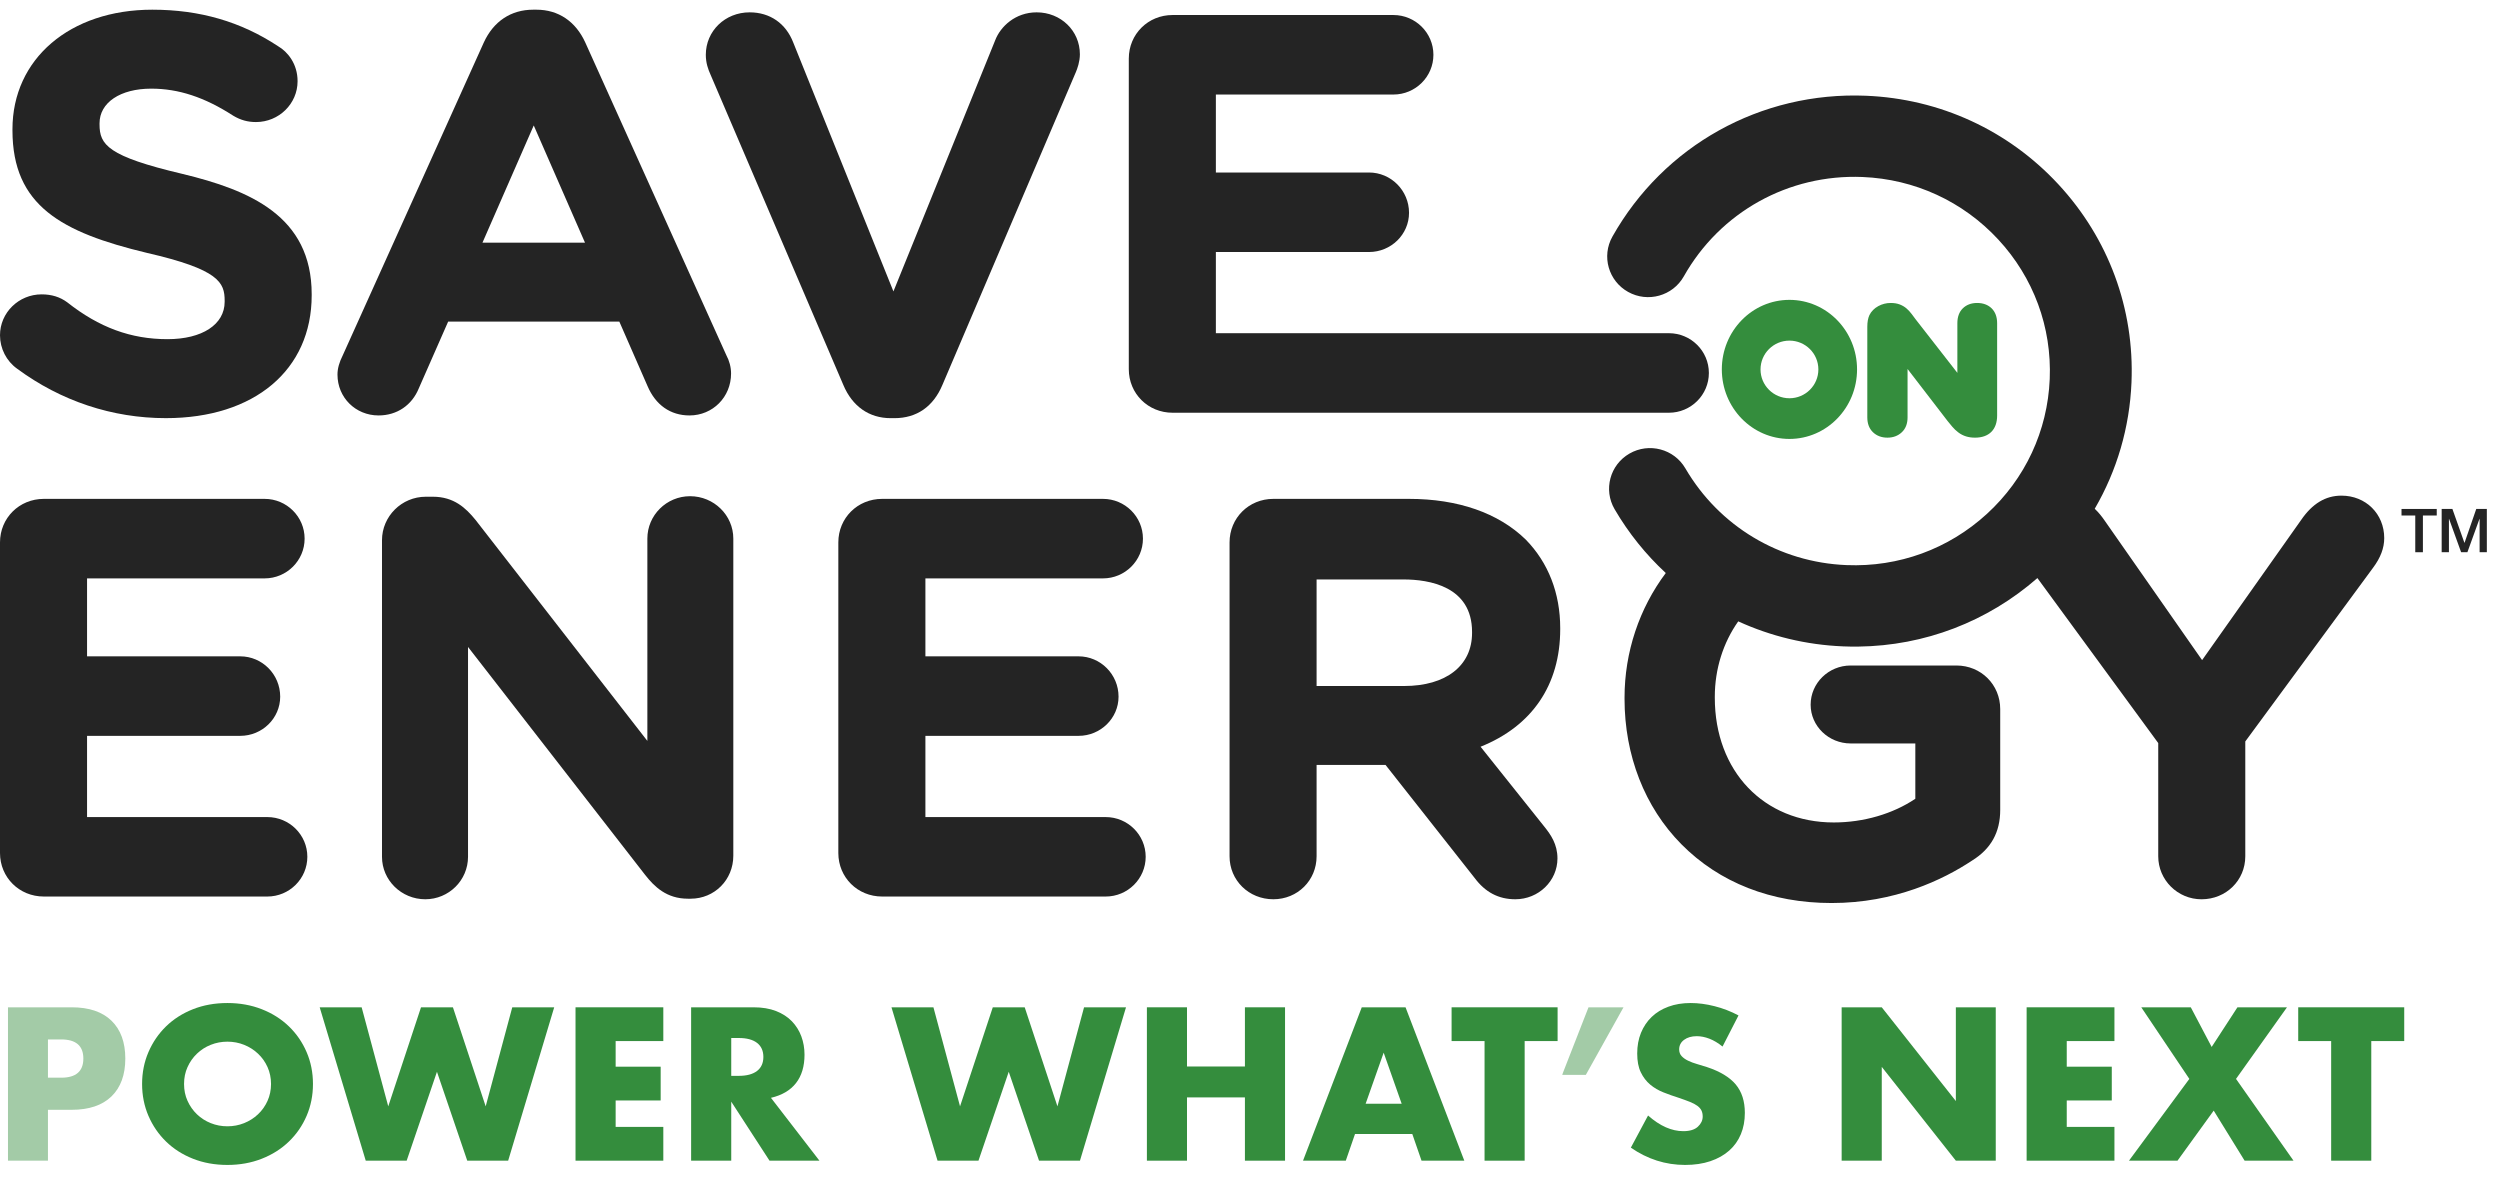
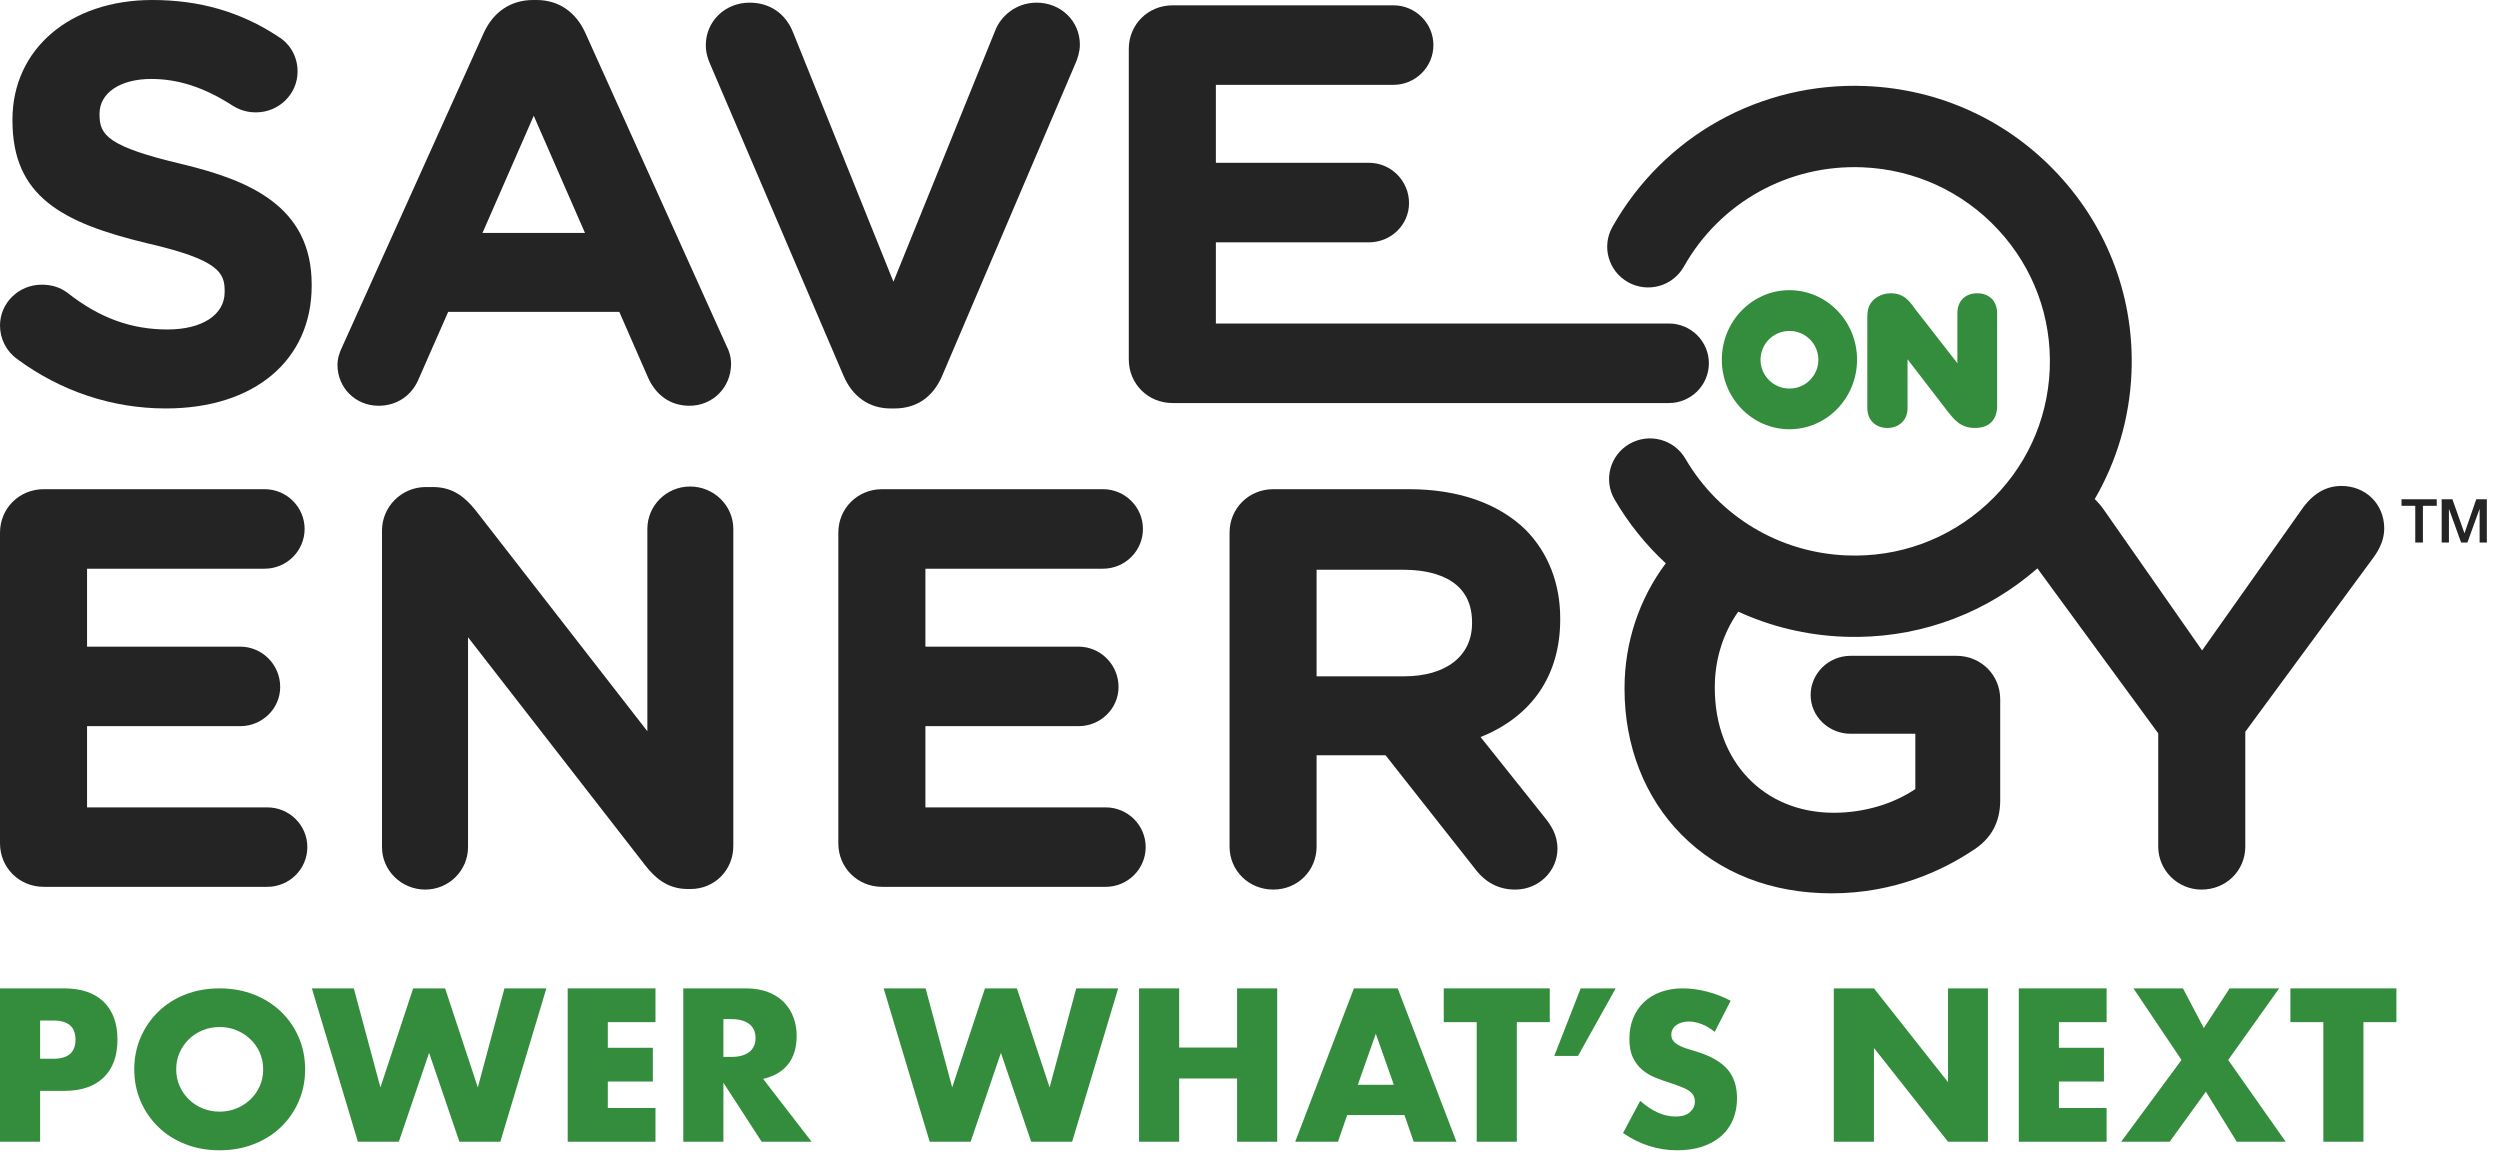
- <svg xmlns="http://www.w3.org/2000/svg" width="129" height="61" viewBox="0 0 129 61" fill="none">
-   <mask id="mask0_936_1821" style="mask-type:luminance" maskUnits="userSpaceOnUse" x="0" y="51" width="17" height="10">
-     <path d="M0.404 51.756H16.149V60.061H0.404V51.756Z" fill="#348D3D" />
-   </mask>
-   <g mask="url(#mask0_936_1821)">
-     <path fill-rule="evenodd" clip-rule="evenodd" d="M2.474 55.609H3.16C3.92 55.609 4.301 55.28 4.301 54.621C4.301 53.964 3.92 53.635 3.16 53.635H2.474V55.609ZM2.474 59.891H0.404V51.977H3.699C4.593 51.977 5.277 52.208 5.753 52.669C6.227 53.131 6.466 53.782 6.466 54.621C6.466 55.462 6.227 56.112 5.753 56.574C5.277 57.035 4.593 57.266 3.699 57.266H2.474V59.891Z" fill="#348D3D" />
-   </g>
-   <path fill-rule="evenodd" clip-rule="evenodd" d="M9.497 55.934C9.497 56.248 9.556 56.539 9.676 56.804C9.796 57.07 9.958 57.301 10.162 57.497C10.366 57.693 10.603 57.845 10.875 57.954C11.146 58.062 11.433 58.117 11.735 58.117C12.038 58.117 12.325 58.062 12.596 57.954C12.867 57.845 13.106 57.693 13.314 57.497C13.522 57.301 13.685 57.07 13.805 56.804C13.924 56.539 13.985 56.248 13.985 55.934C13.985 55.618 13.924 55.328 13.805 55.062C13.685 54.796 13.522 54.565 13.314 54.37C13.106 54.174 12.867 54.021 12.596 53.913C12.325 53.804 12.038 53.75 11.735 53.75C11.433 53.75 11.146 53.804 10.875 53.913C10.603 54.021 10.366 54.174 10.162 54.37C9.958 54.565 9.796 54.796 9.676 55.062C9.556 55.328 9.497 55.618 9.497 55.934ZM7.332 55.934C7.332 55.345 7.441 54.798 7.659 54.291C7.877 53.783 8.18 53.34 8.567 52.962C8.954 52.585 9.418 52.289 9.956 52.076C10.494 51.863 11.088 51.756 11.735 51.756C12.376 51.756 12.967 51.863 13.509 52.076C14.052 52.289 14.518 52.585 14.908 52.962C15.299 53.34 15.604 53.783 15.822 54.291C16.04 54.798 16.149 55.345 16.149 55.934C16.149 56.52 16.04 57.069 15.822 57.576C15.604 58.083 15.299 58.526 14.908 58.903C14.518 59.281 14.052 59.577 13.509 59.79C12.967 60.004 12.376 60.111 11.735 60.111C11.088 60.111 10.494 60.004 9.956 59.79C9.418 59.577 8.954 59.281 8.567 58.903C8.18 58.526 7.877 58.083 7.659 57.576C7.441 57.069 7.332 56.52 7.332 55.934Z" fill="#348D3D" />
-   <path fill-rule="evenodd" clip-rule="evenodd" d="M18.661 51.977L20.034 57.088L21.724 51.977H23.371L25.061 57.088L26.433 51.977H28.597L26.221 59.891H24.11L22.547 55.304L20.984 59.891H18.872L16.496 51.977H18.661Z" fill="#348D3D" />
-   <path fill-rule="evenodd" clip-rule="evenodd" d="M34.227 53.719H31.767V55.041H34.09V56.784H31.767V58.148H34.227V59.891H29.697V51.977H34.227V53.719Z" fill="#348D3D" />
-   <path fill-rule="evenodd" clip-rule="evenodd" d="M37.732 55.514H38.123C38.532 55.514 38.845 55.429 39.063 55.262C39.281 55.094 39.39 54.852 39.39 54.538C39.39 54.223 39.281 53.981 39.063 53.813C38.845 53.645 38.532 53.561 38.123 53.561H37.732V55.514ZM42.283 59.891H39.707L37.732 56.846V59.891H35.662V51.977H38.883C39.327 51.977 39.714 52.041 40.045 52.17C40.376 52.3 40.648 52.477 40.864 52.701C41.078 52.925 41.24 53.183 41.349 53.477C41.458 53.772 41.513 54.086 41.513 54.423C41.513 55.024 41.366 55.512 41.074 55.886C40.782 56.261 40.351 56.514 39.781 56.648L42.283 59.891Z" fill="#348D3D" />
-   <path fill-rule="evenodd" clip-rule="evenodd" d="M48.165 51.977L49.538 57.088L51.228 51.977H52.875L54.564 57.088L55.937 51.977H58.102L55.726 59.891H53.614L52.051 55.304L50.489 59.891H48.377L46 51.977H48.165Z" fill="#348D3D" />
-   <path fill-rule="evenodd" clip-rule="evenodd" d="M61.249 55.031H64.238V51.977H66.308V59.891H64.238V56.626H61.249V59.891H59.18V51.977H61.249V55.031Z" fill="#348D3D" />
-   <path fill-rule="evenodd" clip-rule="evenodd" d="M72.326 56.952L71.397 54.317L70.467 56.952H72.326ZM72.875 58.516H69.918L69.443 59.891H67.236L70.267 51.977H72.526L75.558 59.891H73.351L72.875 58.516Z" fill="#348D3D" />
-   <path fill-rule="evenodd" clip-rule="evenodd" d="M78.672 53.719V59.891H76.603V53.719H74.902V51.977H80.372V53.719H78.672Z" fill="#348D3D" />
-   <mask id="mask1_936_1821" style="mask-type:luminance" maskUnits="userSpaceOnUse" x="80" y="51" width="11" height="10">
-     <path d="M80.606 51.756H90.035V60.061H80.606V51.756Z" fill="#348D3D" />
-   </mask>
-   <g mask="url(#mask1_936_1821)">
-     <path fill-rule="evenodd" clip-rule="evenodd" d="M81.967 51.977H83.773L81.83 55.462H80.606L81.967 51.977Z" fill="#348D3D" />
-   </g>
-   <path fill-rule="evenodd" clip-rule="evenodd" d="M88.883 54.002C88.658 53.82 88.433 53.686 88.208 53.598C87.982 53.511 87.764 53.467 87.553 53.467C87.286 53.467 87.067 53.53 86.898 53.656C86.729 53.781 86.645 53.946 86.645 54.149C86.645 54.289 86.687 54.404 86.771 54.495C86.856 54.586 86.966 54.665 87.104 54.731C87.241 54.798 87.395 54.856 87.568 54.905C87.741 54.954 87.912 55.007 88.081 55.062C88.757 55.286 89.251 55.585 89.565 55.959C89.877 56.334 90.034 56.822 90.034 57.424C90.034 57.83 89.966 58.197 89.828 58.526C89.691 58.855 89.491 59.137 89.226 59.371C88.963 59.605 88.638 59.787 88.255 59.917C87.871 60.046 87.437 60.111 86.951 60.111C85.944 60.111 85.011 59.813 84.152 59.219L85.04 57.56C85.349 57.833 85.656 58.036 85.958 58.169C86.261 58.302 86.56 58.368 86.856 58.368C87.194 58.368 87.445 58.291 87.611 58.137C87.776 57.983 87.859 57.809 87.859 57.613C87.859 57.494 87.838 57.391 87.796 57.303C87.754 57.216 87.683 57.135 87.585 57.061C87.486 56.988 87.358 56.92 87.199 56.857C87.041 56.793 86.849 56.724 86.623 56.647C86.356 56.563 86.094 56.47 85.837 56.368C85.58 56.267 85.351 56.133 85.15 55.965C84.95 55.797 84.787 55.585 84.665 55.33C84.541 55.075 84.48 54.751 84.48 54.359C84.48 53.967 84.545 53.612 84.675 53.294C84.806 52.975 84.988 52.702 85.225 52.475C85.46 52.247 85.748 52.071 86.09 51.945C86.431 51.819 86.813 51.756 87.236 51.756C87.63 51.756 88.042 51.81 88.471 51.919C88.9 52.027 89.312 52.187 89.707 52.396L88.883 54.002Z" fill="#348D3D" />
-   <path fill-rule="evenodd" clip-rule="evenodd" d="M95.029 59.891V51.977H97.099L100.922 56.815V51.977H102.981V59.891H100.922L97.099 55.052V59.891H95.029Z" fill="#348D3D" />
-   <path fill-rule="evenodd" clip-rule="evenodd" d="M109.105 53.719H106.644V55.041H108.968V56.784H106.644V58.148H109.105V59.891H104.574V51.977H109.105V53.719Z" fill="#348D3D" />
-   <path fill-rule="evenodd" clip-rule="evenodd" d="M112.97 55.671L110.49 51.977H113.045L114.122 54.023L115.452 51.977H118.008L115.378 55.671L118.345 59.891H115.822L114.227 57.308L112.359 59.891H109.855L112.97 55.671Z" fill="#348D3D" />
-   <path fill-rule="evenodd" clip-rule="evenodd" d="M122.358 53.719V59.891H120.288V53.719H118.588V51.977H124.058V53.719H122.358Z" fill="#348D3D" />
-   <path fill-rule="evenodd" clip-rule="evenodd" d="M123.918 26.262H125.736V26.6H125.022V28.495H124.628V26.6H123.918V26.262Z" fill="#242424" />
-   <path fill-rule="evenodd" clip-rule="evenodd" d="M125.99 26.262H126.544L127.164 28.01H127.17L127.775 26.262H128.321V28.495H127.948V26.772H127.941L127.318 28.495H126.994L126.371 26.772H126.365V28.495H125.99V26.262Z" fill="#242424" />
-   <path fill-rule="evenodd" clip-rule="evenodd" d="M9.408 8.972C5.558 8.064 5.136 7.47 5.136 6.418V6.362C5.136 5.293 6.208 4.574 7.804 4.574C9.214 4.574 10.556 5.016 12.025 5.964L12.041 5.974C12.412 6.195 12.783 6.298 13.207 6.298C14.392 6.298 15.355 5.353 15.355 4.191C15.355 3.289 14.839 2.669 14.35 2.385C12.43 1.116 10.306 0.5 7.859 0.5C3.611 0.5 0.643 3.036 0.643 6.668V6.724C0.643 10.62 3.183 11.992 7.573 13.047C11.312 13.905 11.592 14.582 11.592 15.517V15.573C11.592 16.744 10.434 17.501 8.643 17.501C6.758 17.501 5.119 16.901 3.47 15.6C3.096 15.323 2.664 15.189 2.148 15.189C0.964 15.189 0 16.135 0 17.298C0 17.985 0.332 18.632 0.882 19.024C3.142 20.694 5.798 21.576 8.559 21.576C13.13 21.576 16.083 19.088 16.083 15.238V15.184C16.083 11.143 12.876 9.81 9.408 8.972Z" fill="#242424" />
-   <path fill-rule="evenodd" clip-rule="evenodd" d="M75.958 32.663C75.958 34.35 74.614 35.398 72.451 35.398H67.936V29.9H72.422C73.743 29.9 75.958 30.252 75.958 32.606V32.663ZM72.703 25.742H65.704C64.437 25.742 63.445 26.729 63.445 27.988V44.184C63.445 45.427 64.437 46.402 65.704 46.402C66.956 46.402 67.936 45.427 67.936 44.184V39.472H71.495L76.087 45.298C76.639 46.041 77.327 46.402 78.191 46.402C79.39 46.402 80.365 45.457 80.365 44.294C80.365 43.561 80.018 43.067 79.693 42.662L76.397 38.531C79.055 37.468 80.507 35.338 80.507 32.467V32.413C80.507 30.61 79.894 29.031 78.724 27.838C77.315 26.467 75.233 25.742 72.703 25.742Z" fill="#242424" />
-   <path fill-rule="evenodd" clip-rule="evenodd" d="M13.794 42.161H4.492V37.97H12.395C13.533 37.97 14.458 37.062 14.458 35.948C14.458 34.8 13.533 33.867 12.395 33.867H4.492V29.845H13.654C14.792 29.845 15.718 28.925 15.718 27.794C15.718 26.663 14.792 25.742 13.654 25.742H2.261C0.993 25.742 0 26.729 0 27.988V44.015C0 45.275 0.993 46.261 2.261 46.261H13.794C14.933 46.261 15.859 45.341 15.859 44.21C15.859 43.08 14.933 42.161 13.794 42.161Z" fill="#242424" />
-   <path fill-rule="evenodd" clip-rule="evenodd" d="M43.517 19.866C43.981 20.969 44.848 21.577 45.959 21.577H46.154C47.3 21.577 48.155 20.985 48.626 19.868L55.511 3.73C55.59 3.546 55.722 3.182 55.722 2.802C55.722 1.588 54.742 0.637 53.49 0.637C52.395 0.637 51.625 1.366 51.352 2.078L46.101 15.037L40.933 2.197C40.55 1.205 39.729 0.637 38.681 0.637C37.413 0.637 36.42 1.6 36.42 2.829C36.42 3.251 36.542 3.582 36.658 3.84L43.517 19.866Z" fill="#242424" />
-   <path fill-rule="evenodd" clip-rule="evenodd" d="M27.541 6.473L30.185 12.52H24.896L27.541 6.473ZM21.613 20.032L23.125 16.594H31.957L33.413 19.922C33.829 20.899 34.597 21.437 35.577 21.437C36.78 21.437 37.723 20.487 37.723 19.274C37.723 18.95 37.637 18.62 37.474 18.318L30.202 2.196C29.705 1.102 28.81 0.5 27.681 0.5H27.512C26.367 0.5 25.462 1.102 24.962 2.198L17.69 18.327C17.502 18.701 17.414 19.02 17.414 19.329C17.414 20.511 18.345 21.437 19.534 21.437C20.481 21.437 21.257 20.912 21.613 20.032Z" fill="#242424" />
-   <path fill-rule="evenodd" clip-rule="evenodd" d="M35.607 25.604C34.392 25.604 33.404 26.586 33.404 27.791V38.231L24.537 26.827C24.032 26.207 23.418 25.631 22.337 25.631H21.973C20.726 25.631 19.711 26.639 19.711 27.876V44.212C19.711 45.42 20.713 46.402 21.945 46.402C23.161 46.402 24.15 45.42 24.15 44.212V33.383L33.289 45.145C33.764 45.752 34.397 46.373 35.495 46.373H35.636C36.871 46.373 37.839 45.399 37.839 44.155V27.791C37.839 26.586 36.837 25.604 35.607 25.604Z" fill="#242424" />
-   <path fill-rule="evenodd" clip-rule="evenodd" d="M88.178 19.245C88.178 18.114 87.253 17.193 86.115 17.193H62.739V13.004H70.64C71.779 13.004 72.706 12.097 72.706 10.981C72.706 9.834 71.779 8.901 70.64 8.901H62.739V4.878H71.899C73.038 4.878 73.964 3.959 73.964 2.828C73.964 1.696 73.038 0.775 71.899 0.775H60.504C59.238 0.775 58.246 1.763 58.246 3.023V19.05C58.246 20.31 59.238 21.297 60.504 21.297H86.115C87.253 21.297 88.178 20.377 88.178 19.245Z" fill="#242424" />
-   <path fill-rule="evenodd" clip-rule="evenodd" d="M57.054 42.161H47.751V37.97H55.652C56.79 37.97 57.717 37.062 57.717 35.948C57.717 34.8 56.79 33.867 55.652 33.867H47.751V29.845H56.913C58.051 29.845 58.976 28.925 58.976 27.794C58.976 26.663 58.051 25.742 56.913 25.742H45.517C44.25 25.742 43.258 26.729 43.258 27.988V44.015C43.258 45.275 44.25 46.261 45.517 46.261H57.054C58.191 46.261 59.117 45.341 59.117 44.21C59.117 43.08 58.191 42.161 57.054 42.161Z" fill="#242424" />
-   <path fill-rule="evenodd" clip-rule="evenodd" d="M120.819 25.575C119.998 25.575 119.317 25.987 118.741 26.827L113.628 34.062L108.599 26.861C108.466 26.667 108.298 26.451 108.088 26.252C109.232 24.286 109.889 22.063 109.985 19.73C110.142 15.935 108.803 12.307 106.214 9.513C103.625 6.72 100.098 5.096 96.28 4.94C90.864 4.719 85.852 7.504 83.201 12.208C82.631 13.219 82.995 14.498 84.012 15.064C85.029 15.631 86.315 15.271 86.885 14.26C88.755 10.942 92.289 8.978 96.106 9.133C98.797 9.243 101.284 10.389 103.109 12.357C104.933 14.325 105.877 16.883 105.766 19.558C105.655 22.232 104.504 24.704 102.523 26.518C100.543 28.331 97.971 29.27 95.279 29.159C91.815 29.018 88.708 27.152 86.965 24.168C86.381 23.165 85.089 22.823 84.08 23.405C83.071 23.986 82.728 25.271 83.313 26.274C84.038 27.516 84.931 28.62 85.954 29.568C84.587 31.391 83.826 33.648 83.826 36.002V36.058C83.826 38.984 84.867 41.648 86.758 43.561C88.722 45.547 91.403 46.596 94.512 46.596C97.769 46.596 100.26 45.399 101.761 44.404C102.737 43.8 103.211 42.946 103.211 41.791V36.587C103.211 35.327 102.219 34.34 100.952 34.34H95.493C94.356 34.34 93.429 35.247 93.429 36.363C93.429 37.465 94.356 38.362 95.493 38.362H98.831V41.216C97.675 41.996 96.157 42.439 94.625 42.439C91.01 42.439 88.484 39.792 88.484 36.002V35.949C88.484 34.521 88.916 33.162 89.693 32.062C91.365 32.827 93.197 33.276 95.106 33.353C95.369 33.364 95.632 33.368 95.893 33.364C99.311 33.321 102.552 32.08 105.13 29.828L111.365 38.342V44.184C111.365 45.407 112.367 46.403 113.598 46.403C114.865 46.403 115.857 45.428 115.857 44.184V38.259L122.445 29.303C122.836 28.782 123.026 28.28 123.026 27.766C123.026 26.517 122.077 25.575 120.819 25.575Z" fill="#242424" />
-   <path fill-rule="evenodd" clip-rule="evenodd" d="M92.335 20.55C91.512 20.55 90.843 19.884 90.843 19.063C90.843 18.242 91.512 17.576 92.335 17.576C93.16 17.576 93.828 18.242 93.828 19.063C93.828 19.884 93.16 20.55 92.335 20.55ZM92.335 15.473C90.409 15.473 88.846 17.079 88.846 19.06C88.846 21.042 90.409 22.649 92.335 22.649C94.262 22.649 95.824 21.042 95.824 19.06C95.824 17.079 94.262 15.473 92.335 15.473Z" fill="#348D3D" />
-   <path fill-rule="evenodd" clip-rule="evenodd" d="M102.769 15.911C102.579 15.726 102.327 15.633 102.019 15.633C101.716 15.633 101.468 15.727 101.279 15.913C101.093 16.096 101 16.354 101 16.678V19.24L98.871 16.508L98.834 16.46C98.77 16.373 98.708 16.29 98.647 16.209C98.558 16.091 98.471 15.997 98.382 15.921C98.281 15.832 98.163 15.763 98.031 15.711C97.896 15.659 97.738 15.633 97.562 15.633C97.333 15.633 97.117 15.688 96.919 15.796C96.712 15.91 96.559 16.065 96.462 16.26C96.389 16.418 96.353 16.616 96.353 16.864V21.537C96.353 21.857 96.45 22.114 96.642 22.3C96.836 22.488 97.088 22.583 97.391 22.583C97.686 22.583 97.936 22.49 98.131 22.307C98.33 22.122 98.43 21.863 98.43 21.537V19.04L100.496 21.725C100.575 21.824 100.655 21.921 100.734 22.014C100.829 22.126 100.932 22.225 101.044 22.309C101.168 22.404 101.305 22.474 101.451 22.519C101.59 22.562 101.745 22.583 101.912 22.583C102.636 22.583 103.052 22.167 103.052 21.441V16.678C103.052 16.353 102.956 16.095 102.769 15.911Z" fill="#348D3D" />
+ <svg xmlns="http://www.w3.org/2000/svg" width="129" height="60" viewBox="0 0 129 60" fill="none">
+   <path fill-rule="evenodd" clip-rule="evenodd" d="M2.07 54.632H2.756C3.516 54.632 3.896 54.303 3.896 53.645C3.896 52.987 3.516 52.659 2.756 52.659H2.07V54.632ZM2.07 58.914H0V51H3.294C4.188 51 4.873 51.231 5.349 51.693C5.823 52.155 6.061 52.805 6.061 53.645C6.061 54.485 5.823 55.136 5.349 55.597C4.873 56.059 4.188 56.29 3.294 56.29H2.07V58.914Z" fill="#348D3D" />
+   <path fill-rule="evenodd" clip-rule="evenodd" d="M9.093 55.178C9.093 55.492 9.152 55.783 9.272 56.048C9.392 56.315 9.553 56.545 9.757 56.741C9.962 56.938 10.199 57.09 10.47 57.198C10.742 57.307 11.028 57.361 11.331 57.361C11.634 57.361 11.921 57.307 12.192 57.198C12.462 57.09 12.702 56.938 12.91 56.741C13.117 56.545 13.281 56.315 13.401 56.048C13.52 55.783 13.58 55.492 13.58 55.178C13.58 54.862 13.52 54.572 13.401 54.307C13.281 54.04 13.117 53.809 12.91 53.614C12.702 53.418 12.462 53.265 12.192 53.157C11.921 53.048 11.634 52.994 11.331 52.994C11.028 52.994 10.742 53.048 10.47 53.157C10.199 53.265 9.962 53.418 9.757 53.614C9.553 53.809 9.392 54.04 9.272 54.307C9.152 54.572 9.093 54.862 9.093 55.178ZM6.928 55.178C6.928 54.589 7.037 54.042 7.255 53.535C7.473 53.028 7.776 52.585 8.163 52.207C8.55 51.829 9.013 51.533 9.552 51.32C10.09 51.107 10.684 51 11.331 51C11.972 51 12.563 51.107 13.105 51.32C13.647 51.533 14.114 51.829 14.504 52.207C14.895 52.585 15.199 53.028 15.418 53.535C15.636 54.042 15.745 54.589 15.745 55.178C15.745 55.765 15.636 56.313 15.418 56.82C15.199 57.327 14.895 57.77 14.504 58.147C14.114 58.526 13.647 58.821 13.105 59.034C12.563 59.248 11.972 59.355 11.331 59.355C10.684 59.355 10.09 59.248 9.552 59.034C9.013 58.821 8.55 58.526 8.163 58.147C7.776 57.77 7.473 57.327 7.255 56.82C7.037 56.313 6.928 55.765 6.928 55.178Z" fill="#348D3D" />
+   <path fill-rule="evenodd" clip-rule="evenodd" d="M18.257 51L19.629 56.111L21.32 51H22.967L24.656 56.111L26.029 51H28.193L25.817 58.914H23.705L22.142 54.328L20.579 58.914H18.468L16.092 51H18.257Z" fill="#348D3D" />
+   <path fill-rule="evenodd" clip-rule="evenodd" d="M33.823 52.742H31.363V54.065H33.686V55.807H31.363V57.172H33.823V58.914H29.293V51H33.823V52.742Z" fill="#348D3D" />
+   <path fill-rule="evenodd" clip-rule="evenodd" d="M37.328 54.538H37.719C38.127 54.538 38.441 54.453 38.659 54.285C38.876 54.117 38.986 53.876 38.986 53.561C38.986 53.246 38.876 53.005 38.659 52.837C38.441 52.669 38.127 52.585 37.719 52.585H37.328V54.538ZM41.879 58.914H39.303L37.328 55.87V58.914H35.258V51H38.479C38.923 51 39.31 51.065 39.641 51.194C39.971 51.324 40.244 51.501 40.459 51.724C40.673 51.949 40.835 52.207 40.945 52.501C41.054 52.795 41.108 53.11 41.108 53.446C41.108 54.048 40.962 54.535 40.67 54.91C40.378 55.285 39.947 55.538 39.377 55.671L41.879 58.914Z" fill="#348D3D" />
+   <path fill-rule="evenodd" clip-rule="evenodd" d="M47.761 51L49.133 56.111L50.824 51H52.471L54.16 56.111L55.533 51H57.698L55.322 58.914H53.209L51.647 54.328L50.084 58.914H47.972L45.596 51H47.761Z" fill="#348D3D" />
+   <path fill-rule="evenodd" clip-rule="evenodd" d="M60.845 54.054H63.834V51H65.903V58.914H63.834V55.65H60.845V58.914H58.775V51H60.845V54.054Z" fill="#348D3D" />
+   <path fill-rule="evenodd" clip-rule="evenodd" d="M71.922 55.975L70.992 53.341L70.063 55.975H71.922ZM72.471 57.539H69.514L69.039 58.914H66.832L69.863 51H72.122L75.153 58.914H72.946L72.471 57.539Z" fill="#348D3D" />
+   <path fill-rule="evenodd" clip-rule="evenodd" d="M78.268 52.742V58.914H76.198V52.742H74.498V51H79.968V52.742H78.268Z" fill="#348D3D" />
+   <path fill-rule="evenodd" clip-rule="evenodd" d="M81.563 51H83.369L81.426 54.485H80.201L81.563 51Z" fill="#348D3D" />
+   <path fill-rule="evenodd" clip-rule="evenodd" d="M88.479 53.246C88.254 53.064 88.028 52.93 87.803 52.842C87.578 52.755 87.36 52.711 87.148 52.711C86.881 52.711 86.663 52.774 86.493 52.9C86.325 53.025 86.24 53.19 86.24 53.393C86.24 53.533 86.283 53.648 86.367 53.739C86.452 53.83 86.562 53.91 86.699 53.975C86.837 54.042 86.991 54.1 87.164 54.149C87.337 54.198 87.508 54.251 87.677 54.307C88.352 54.53 88.847 54.829 89.16 55.203C89.473 55.578 89.63 56.066 89.63 56.668C89.63 57.074 89.561 57.441 89.424 57.77C89.287 58.099 89.087 58.381 88.822 58.615C88.558 58.849 88.234 59.031 87.851 59.161C87.467 59.29 87.033 59.355 86.546 59.355C85.54 59.355 84.607 59.057 83.748 58.463L84.635 56.804C84.945 57.077 85.251 57.28 85.554 57.413C85.857 57.546 86.156 57.612 86.452 57.612C86.79 57.612 87.041 57.535 87.206 57.381C87.372 57.228 87.455 57.053 87.455 56.857C87.455 56.738 87.434 56.635 87.391 56.547C87.349 56.46 87.279 56.38 87.181 56.306C87.081 56.232 86.953 56.164 86.794 56.101C86.636 56.038 86.445 55.968 86.219 55.891C85.952 55.807 85.69 55.715 85.433 55.613C85.175 55.511 84.947 55.377 84.746 55.209C84.545 55.041 84.383 54.829 84.261 54.574C84.137 54.319 84.076 53.995 84.076 53.603C84.076 53.211 84.141 52.856 84.271 52.538C84.401 52.219 84.584 51.946 84.821 51.719C85.056 51.492 85.344 51.315 85.686 51.189C86.027 51.063 86.409 51 86.832 51C87.226 51 87.638 51.054 88.067 51.163C88.496 51.271 88.908 51.431 89.302 51.64L88.479 53.246Z" fill="#348D3D" />
+   <path fill-rule="evenodd" clip-rule="evenodd" d="M94.625 58.914V51H96.695L100.518 55.839V51H102.577V58.914H100.518L96.695 54.076V58.914H94.625Z" fill="#348D3D" />
+   <path fill-rule="evenodd" clip-rule="evenodd" d="M108.701 52.742H106.24V54.065H108.563V55.807H106.24V57.172H108.701V58.914H104.17V51H108.701V52.742Z" fill="#348D3D" />
+   <path fill-rule="evenodd" clip-rule="evenodd" d="M112.566 54.694L110.085 51H112.641L113.717 53.047L115.048 51H117.604L114.974 54.694L117.941 58.914H115.417L113.823 56.332L111.954 58.914H109.451L112.566 54.694Z" fill="#348D3D" />
+   <path fill-rule="evenodd" clip-rule="evenodd" d="M121.954 52.742V58.914H119.884V52.742H118.184V51H123.654V52.742H121.954Z" fill="#348D3D" />
+   <path fill-rule="evenodd" clip-rule="evenodd" d="M123.918 25.762H125.736V26.1H125.022V27.995H124.628V26.1H123.918V25.762Z" fill="#242424" />
+   <path fill-rule="evenodd" clip-rule="evenodd" d="M125.99 25.762H126.544L127.164 27.51H127.17L127.775 25.762H128.321V27.995H127.948V26.272H127.941L127.318 27.995H126.994L126.371 26.272H126.365V27.995H125.99V25.762Z" fill="#242424" />
+   <path fill-rule="evenodd" clip-rule="evenodd" d="M9.408 8.472C5.558 7.564 5.136 6.97 5.136 5.918V5.862C5.136 4.793 6.208 4.074 7.804 4.074C9.214 4.074 10.556 4.516 12.025 5.464L12.041 5.474C12.412 5.695 12.783 5.798 13.207 5.798C14.392 5.798 15.355 4.853 15.355 3.691C15.355 2.789 14.839 2.169 14.35 1.885C12.43 0.616 10.306 0 7.859 0C3.611 0 0.643 2.536 0.643 6.168V6.224C0.643 10.12 3.183 11.492 7.573 12.547C11.312 13.405 11.592 14.082 11.592 15.017V15.073C11.592 16.244 10.434 17.001 8.643 17.001C6.758 17.001 5.119 16.401 3.47 15.1C3.096 14.823 2.664 14.689 2.148 14.689C0.964 14.689 0 15.635 0 16.798C0 17.485 0.332 18.132 0.882 18.524C3.142 20.194 5.798 21.076 8.559 21.076C13.13 21.076 16.083 18.588 16.083 14.738V14.684C16.083 10.643 12.876 9.31 9.408 8.472Z" fill="#242424" />
+   <path fill-rule="evenodd" clip-rule="evenodd" d="M75.958 32.163C75.958 33.85 74.614 34.898 72.451 34.898H67.936V29.4H72.422C73.743 29.4 75.958 29.752 75.958 32.106V32.163ZM72.703 25.242H65.704C64.437 25.242 63.445 26.229 63.445 27.488V43.684C63.445 44.927 64.437 45.902 65.704 45.902C66.956 45.902 67.936 44.927 67.936 43.684V38.972H71.495L76.087 44.798C76.639 45.541 77.327 45.902 78.191 45.902C79.39 45.902 80.365 44.957 80.365 43.794C80.365 43.061 80.018 42.567 79.693 42.162L76.397 38.031C79.055 36.968 80.507 34.838 80.507 31.967V31.913C80.507 30.11 79.894 28.531 78.724 27.338C77.315 25.967 75.233 25.242 72.703 25.242Z" fill="#242424" />
+   <path fill-rule="evenodd" clip-rule="evenodd" d="M13.794 41.661H4.492V37.47H12.395C13.533 37.47 14.458 36.562 14.458 35.448C14.458 34.3 13.533 33.367 12.395 33.367H4.492V29.345H13.654C14.792 29.345 15.718 28.425 15.718 27.294C15.718 26.163 14.792 25.242 13.654 25.242H2.261C0.993 25.242 0 26.229 0 27.488V43.515C0 44.775 0.993 45.761 2.261 45.761H13.794C14.933 45.761 15.859 44.841 15.859 43.71C15.859 42.58 14.933 41.661 13.794 41.661Z" fill="#242424" />
+   <path fill-rule="evenodd" clip-rule="evenodd" d="M43.517 19.366C43.981 20.469 44.848 21.077 45.959 21.077H46.154C47.3 21.077 48.155 20.485 48.626 19.368L55.511 3.23C55.59 3.046 55.722 2.682 55.722 2.302C55.722 1.088 54.742 0.137 53.49 0.137C52.395 0.137 51.625 0.866 51.352 1.578L46.101 14.537L40.933 1.697C40.55 0.705 39.729 0.137 38.681 0.137C37.413 0.137 36.42 1.1 36.42 2.329C36.42 2.751 36.542 3.082 36.658 3.34L43.517 19.366Z" fill="#242424" />
+   <path fill-rule="evenodd" clip-rule="evenodd" d="M27.541 5.973L30.185 12.02H24.896L27.541 5.973ZM21.613 19.532L23.125 16.094H31.957L33.413 19.422C33.829 20.399 34.597 20.937 35.577 20.937C36.78 20.937 37.723 19.987 37.723 18.774C37.723 18.45 37.637 18.12 37.474 17.818L30.202 1.696C29.705 0.602 28.81 0 27.681 0H27.512C26.367 0 25.462 0.602 24.962 1.698L17.69 17.827C17.502 18.201 17.414 18.52 17.414 18.829C17.414 20.011 18.345 20.937 19.534 20.937C20.481 20.937 21.257 20.412 21.613 19.532Z" fill="#242424" />
+   <path fill-rule="evenodd" clip-rule="evenodd" d="M35.607 25.104C34.392 25.104 33.404 26.086 33.404 27.291V37.731L24.537 26.327C24.032 25.707 23.418 25.131 22.337 25.131H21.973C20.726 25.131 19.711 26.139 19.711 27.376V43.712C19.711 44.92 20.713 45.902 21.945 45.902C23.161 45.902 24.15 44.92 24.15 43.712V32.883L33.289 44.645C33.764 45.252 34.397 45.873 35.495 45.873H35.636C36.871 45.873 37.839 44.899 37.839 43.655V27.291C37.839 26.086 36.837 25.104 35.607 25.104Z" fill="#242424" />
+   <path fill-rule="evenodd" clip-rule="evenodd" d="M88.178 18.745C88.178 17.614 87.253 16.693 86.115 16.693H62.739V12.504H70.64C71.779 12.504 72.706 11.597 72.706 10.481C72.706 9.334 71.779 8.401 70.64 8.401H62.739V4.378H71.899C73.038 4.378 73.964 3.459 73.964 2.328C73.964 1.196 73.038 0.275 71.899 0.275H60.504C59.238 0.275 58.246 1.263 58.246 2.523V18.55C58.246 19.81 59.238 20.797 60.504 20.797H86.115C87.253 20.797 88.178 19.877 88.178 18.745Z" fill="#242424" />
+   <path fill-rule="evenodd" clip-rule="evenodd" d="M57.054 41.661H47.751V37.47H55.652C56.79 37.47 57.717 36.562 57.717 35.448C57.717 34.3 56.79 33.367 55.652 33.367H47.751V29.345H56.913C58.051 29.345 58.976 28.425 58.976 27.294C58.976 26.163 58.051 25.242 56.913 25.242H45.517C44.25 25.242 43.258 26.229 43.258 27.488V43.515C43.258 44.775 44.25 45.761 45.517 45.761H57.054C58.191 45.761 59.117 44.841 59.117 43.71C59.117 42.58 58.191 41.661 57.054 41.661Z" fill="#242424" />
+   <path fill-rule="evenodd" clip-rule="evenodd" d="M120.819 25.075C119.998 25.075 119.317 25.487 118.741 26.327L113.628 33.562L108.599 26.361C108.466 26.167 108.298 25.951 108.088 25.752C109.232 23.786 109.889 21.563 109.985 19.23C110.142 15.435 108.803 11.807 106.214 9.013C103.625 6.22 100.098 4.596 96.28 4.44C90.864 4.219 85.852 7.004 83.201 11.708C82.631 12.719 82.995 13.998 84.012 14.564C85.029 15.131 86.315 14.771 86.885 13.76C88.755 10.442 92.289 8.478 96.106 8.633C98.797 8.743 101.284 9.888 103.109 11.857C104.933 13.825 105.877 16.383 105.766 19.058C105.655 21.732 104.504 24.204 102.523 26.018C100.543 27.831 97.971 28.77 95.279 28.659C91.815 28.518 88.708 26.652 86.965 23.668C86.381 22.665 85.089 22.323 84.08 22.905C83.071 23.486 82.728 24.771 83.313 25.774C84.038 27.016 84.931 28.12 85.954 29.068C84.587 30.891 83.826 33.148 83.826 35.502V35.558C83.826 38.484 84.867 41.148 86.758 43.061C88.722 45.047 91.403 46.096 94.512 46.096C97.769 46.096 100.26 44.899 101.761 43.904C102.737 43.3 103.211 42.446 103.211 41.291V36.087C103.211 34.827 102.219 33.84 100.952 33.84H95.493C94.356 33.84 93.429 34.747 93.429 35.863C93.429 36.965 94.356 37.862 95.493 37.862H98.831V40.716C97.675 41.496 96.157 41.939 94.625 41.939C91.01 41.939 88.484 39.292 88.484 35.502V35.449C88.484 34.021 88.916 32.662 89.693 31.562C91.365 32.327 93.197 32.776 95.106 32.853C95.369 32.864 95.632 32.868 95.893 32.864C99.311 32.821 102.552 31.58 105.13 29.328L111.365 37.842V43.684C111.365 44.907 112.367 45.903 113.598 45.903C114.865 45.903 115.857 44.928 115.857 43.684V37.759L122.445 28.803C122.836 28.282 123.026 27.78 123.026 27.266C123.026 26.017 122.077 25.075 120.819 25.075Z" fill="#242424" />
+   <path fill-rule="evenodd" clip-rule="evenodd" d="M92.335 20.05C91.512 20.05 90.843 19.384 90.843 18.563C90.843 17.742 91.512 17.076 92.335 17.076C93.16 17.076 93.828 17.742 93.828 18.563C93.828 19.384 93.16 20.05 92.335 20.05ZM92.335 14.973C90.409 14.973 88.846 16.579 88.846 18.56C88.846 20.542 90.409 22.149 92.335 22.149C94.262 22.149 95.824 20.542 95.824 18.56C95.824 16.579 94.262 14.973 92.335 14.973Z" fill="#348D3D" />
+   <path fill-rule="evenodd" clip-rule="evenodd" d="M102.769 15.411C102.579 15.226 102.327 15.133 102.019 15.133C101.716 15.133 101.468 15.227 101.279 15.413C101.093 15.596 101 15.854 101 16.178V18.74L98.871 16.008L98.834 15.96C98.77 15.873 98.708 15.79 98.647 15.709C98.558 15.591 98.471 15.497 98.382 15.421C98.281 15.332 98.163 15.263 98.031 15.211C97.896 15.159 97.738 15.133 97.562 15.133C97.333 15.133 97.117 15.188 96.919 15.296C96.712 15.41 96.559 15.565 96.462 15.76C96.389 15.918 96.353 16.116 96.353 16.364V21.037C96.353 21.357 96.45 21.614 96.642 21.8C96.836 21.988 97.088 22.083 97.391 22.083C97.686 22.083 97.936 21.99 98.131 21.807C98.33 21.622 98.43 21.363 98.43 21.037V18.54L100.496 21.225C100.575 21.324 100.655 21.421 100.734 21.514C100.829 21.626 100.932 21.725 101.044 21.809C101.168 21.904 101.305 21.974 101.451 22.019C101.59 22.062 101.745 22.083 101.912 22.083C102.636 22.083 103.052 21.667 103.052 20.941V16.178C103.052 15.853 102.956 15.595 102.769 15.411Z" fill="#348D3D" />
</svg>
